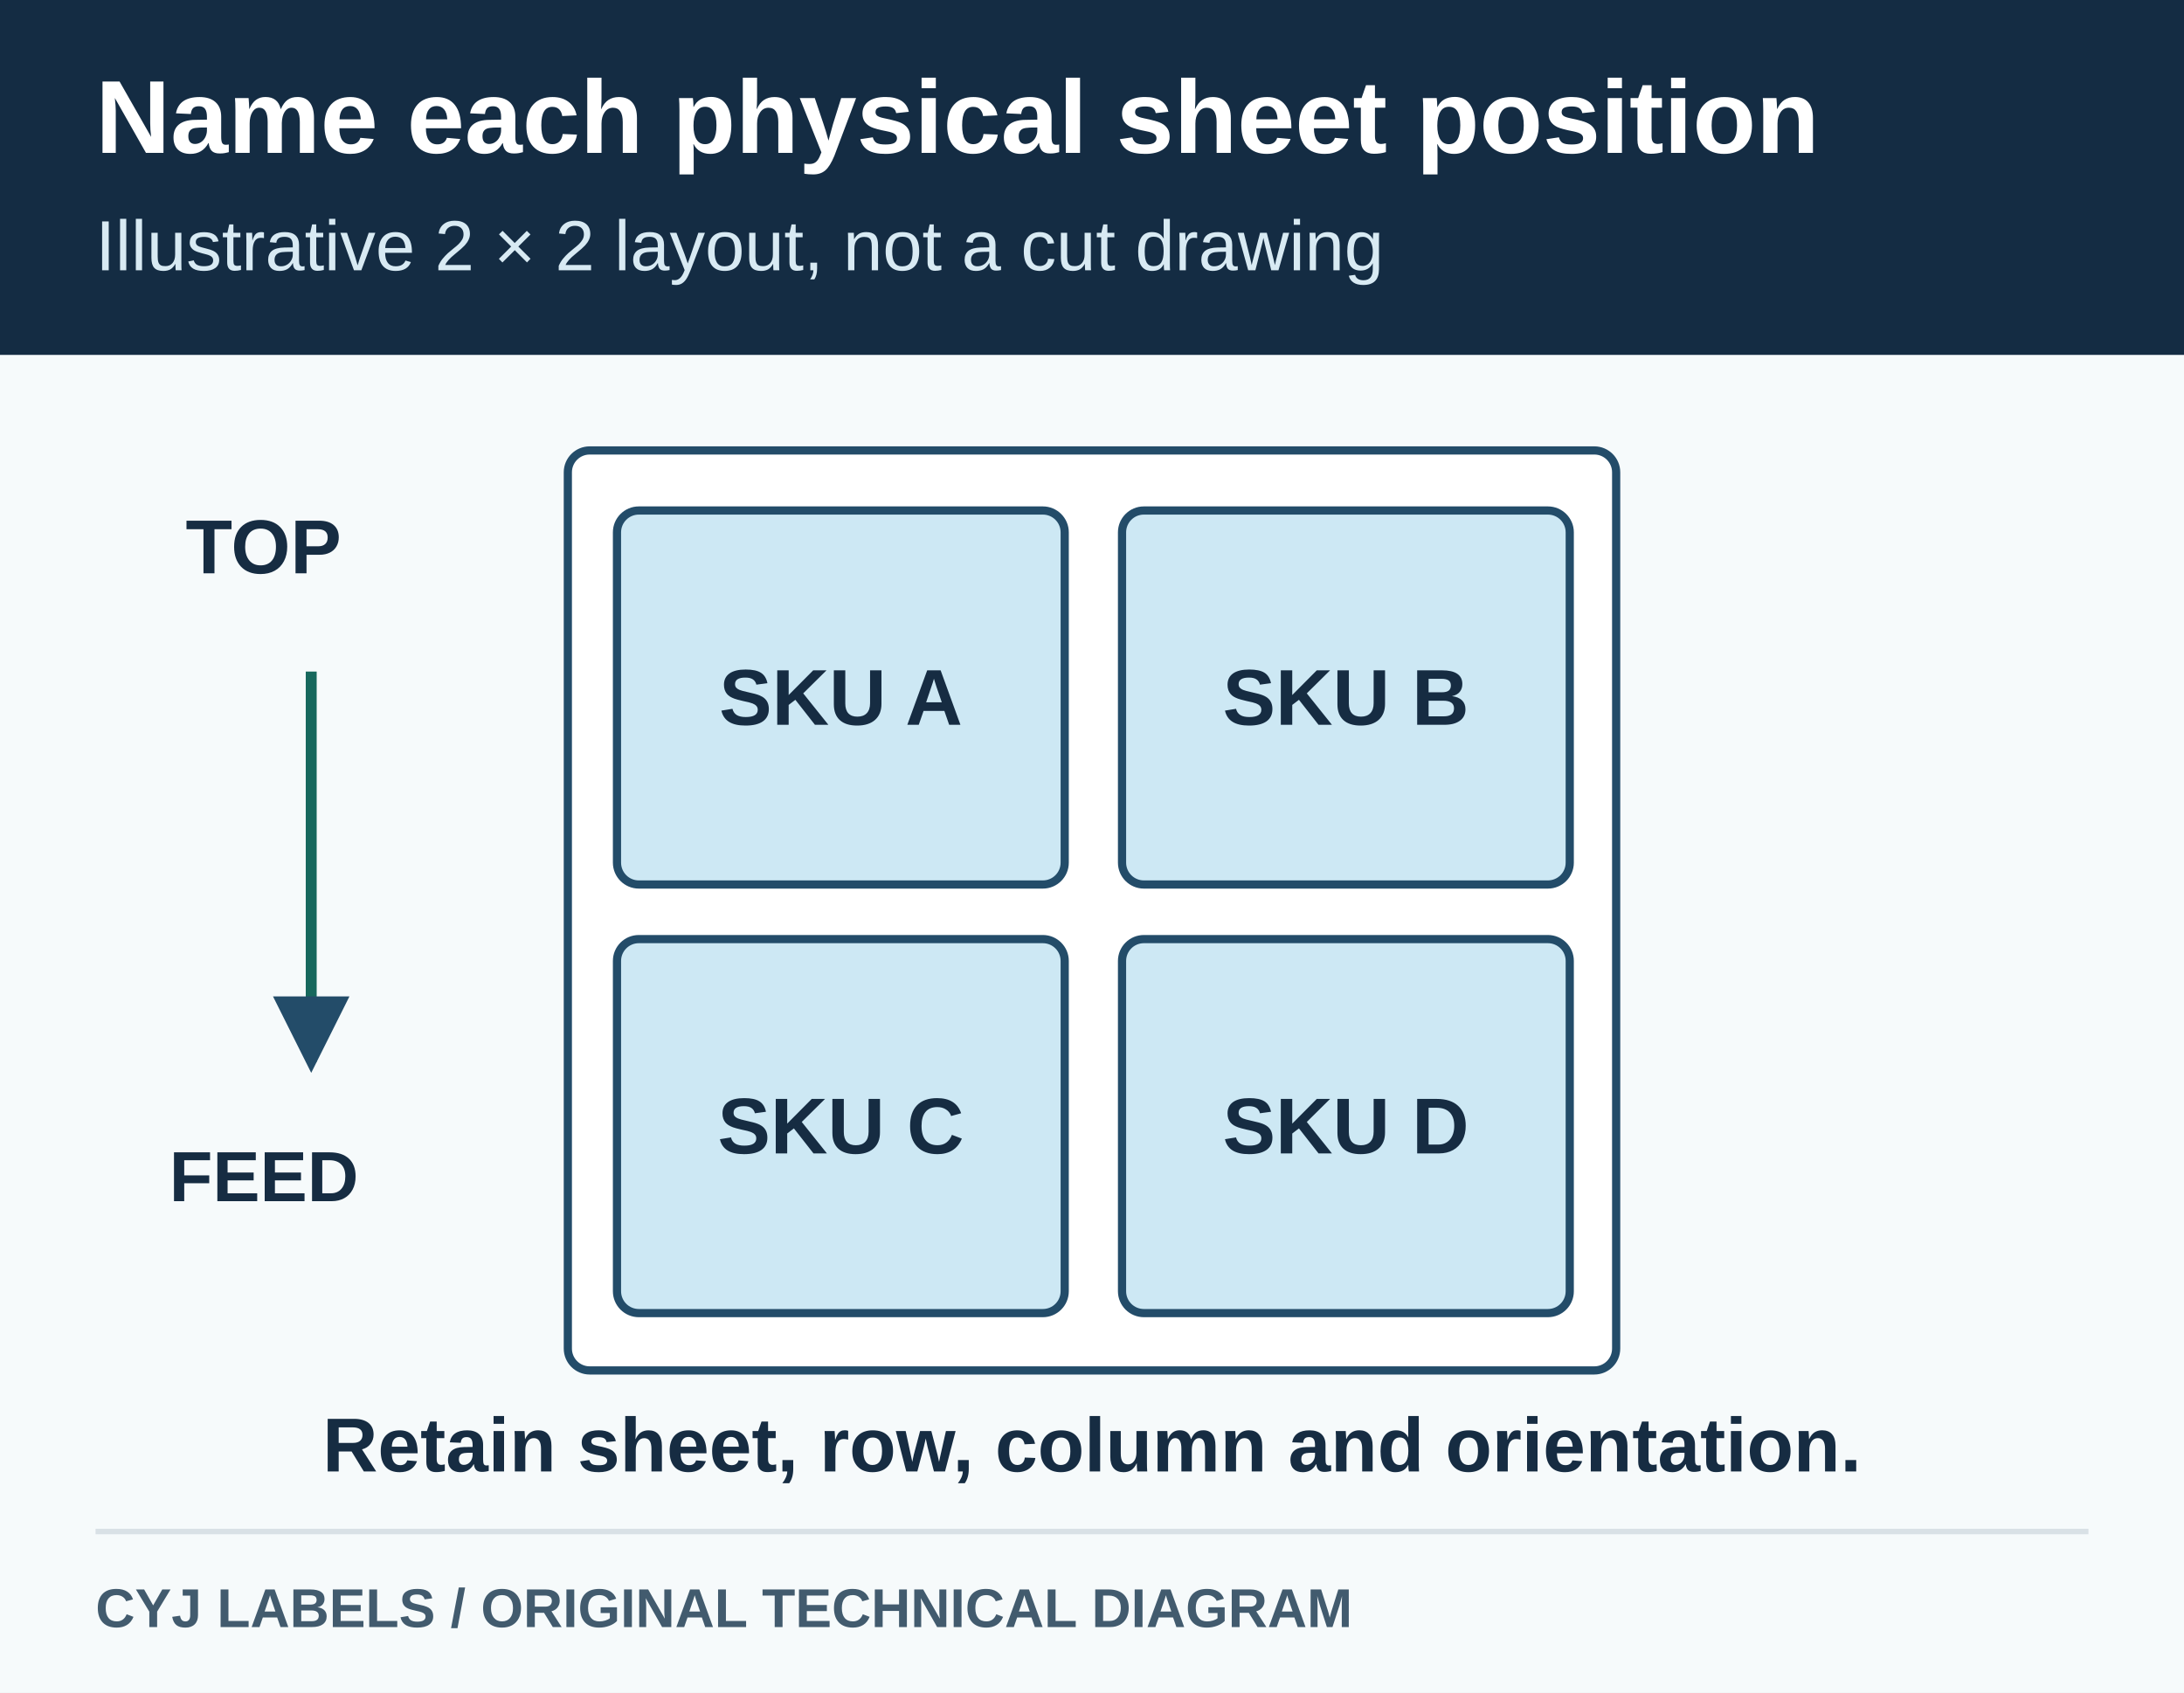
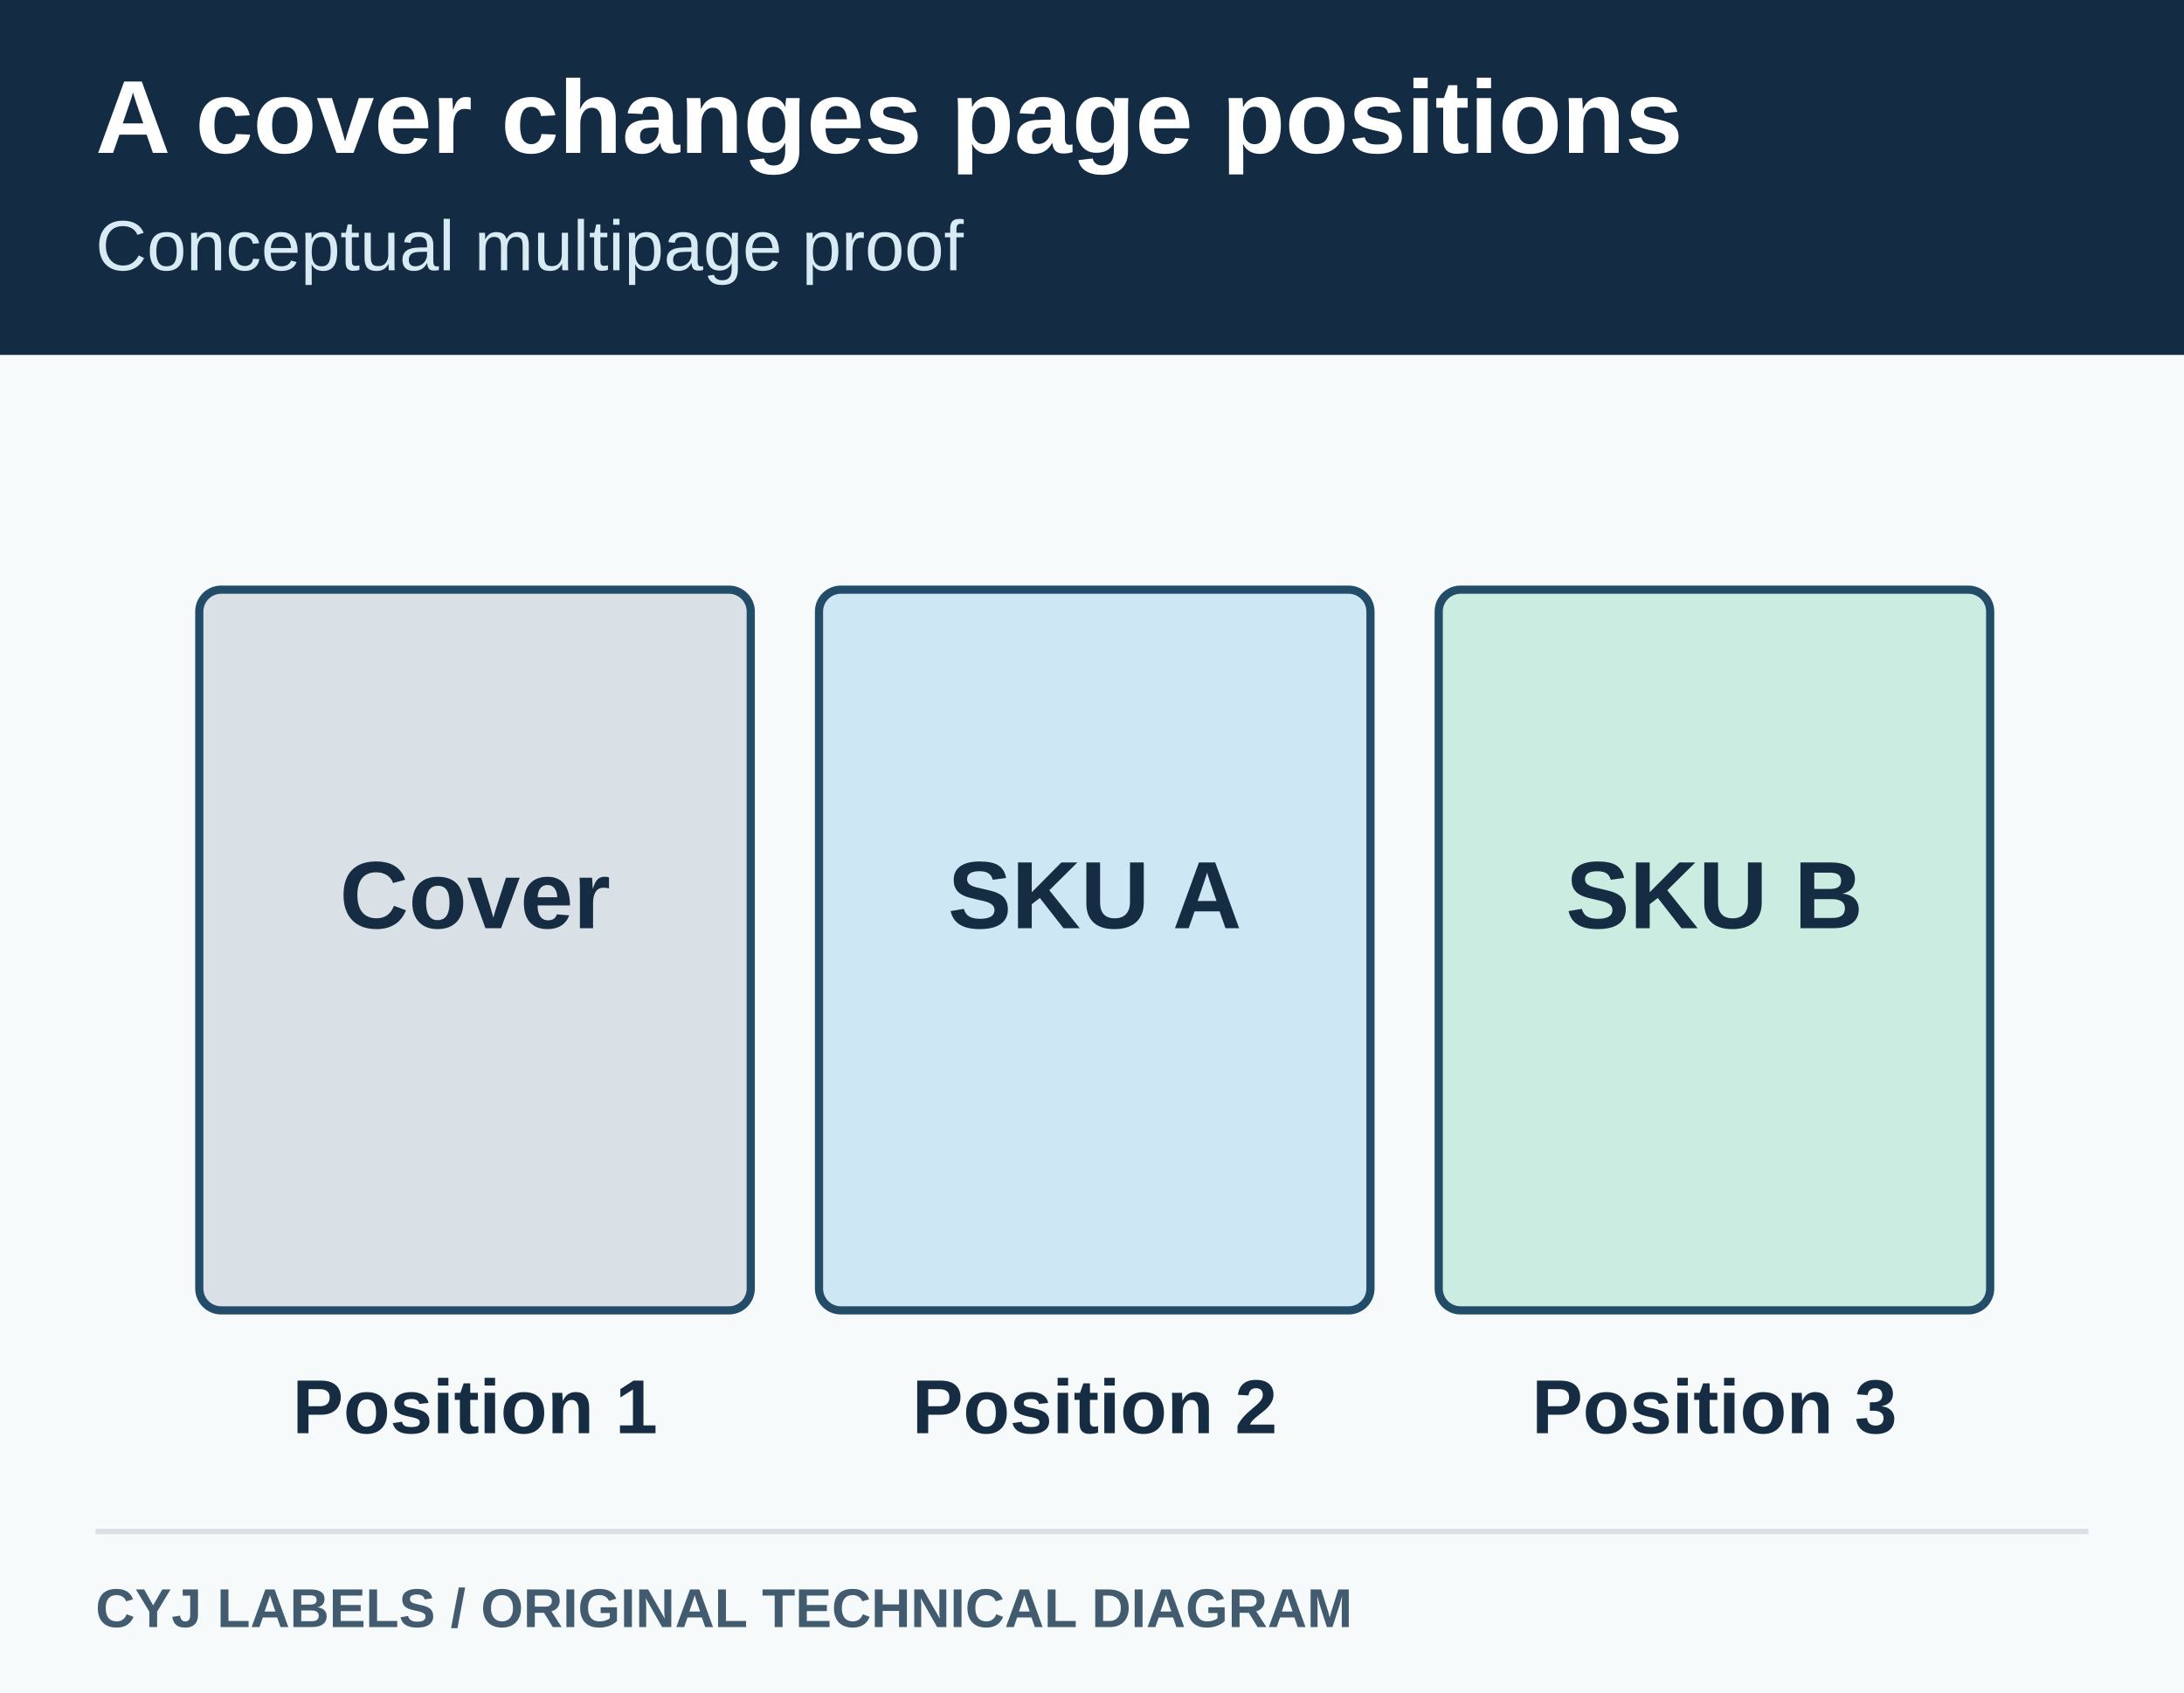
<svg xmlns="http://www.w3.org/2000/svg" width="800" height="620" viewBox="0 0 800 620" role="img">
  <defs>
    <marker id="arrow" markerWidth="7" markerHeight="7" refX="6" refY="3.5" orient="auto">
      <path d="M0 0L7 3.5L0 7Z" fill="#234c69" />
    </marker>
  </defs>
  <rect width="800" height="620" fill="#f6fafb" />
  <rect width="800" height="130" fill="#142c43" />
  <g font-family="Arial, Helvetica, sans-serif">
-     <text x="35" y="56" fill="#ffffff" font-size="38" text-anchor="start" font-weight="600">Name each physical sheet position</text>
-     <text x="35" y="99" fill="#d8eaf3" font-size="26" text-anchor="start" font-weight="500">Illustrative 2 × 2 layout, not a cut drawing</text>
-     <text x="68" y="210" fill="#162c42" font-size="28" text-anchor="start" font-weight="600">TOP</text>
-     <line x1="114" y1="246" x2="114" y2="389" stroke="#17685d" stroke-width="4" marker-end="url(#arrow)" />
-     <text x="62" y="440" fill="#162c42" font-size="26" text-anchor="start" font-weight="600">FEED</text>
-     <rect x="208" y="165" width="384" height="337" rx="8" fill="#ffffff" stroke="#234c69" stroke-width="3" />
-     <rect x="226" y="187" width="164" height="137" rx="8" fill="#cde8f4" stroke="#234c69" stroke-width="3" />
-     <text x="308.0" y="265.5" fill="#162c42" font-size="29" text-anchor="middle" font-weight="600">SKU A</text>
-     <rect x="411" y="187" width="164" height="137" rx="8" fill="#cde8f4" stroke="#234c69" stroke-width="3" />
-     <text x="493.0" y="265.5" fill="#162c42" font-size="29" text-anchor="middle" font-weight="600">SKU B</text>
-     <rect x="226" y="344" width="164" height="137" rx="8" fill="#cde8f4" stroke="#234c69" stroke-width="3" />
-     <text x="308.0" y="422.5" fill="#162c42" font-size="29" text-anchor="middle" font-weight="600">SKU C</text>
-     <rect x="411" y="344" width="164" height="137" rx="8" fill="#cde8f4" stroke="#234c69" stroke-width="3" />
-     <text x="493.0" y="422.5" fill="#162c42" font-size="29" text-anchor="middle" font-weight="600">SKU D</text>
-     <text x="400" y="539" fill="#162c42" font-size="28" text-anchor="middle" font-weight="600">Retain sheet, row, column and orientation.</text>
+     <text x="35" y="56" fill="#ffffff" font-size="38" text-anchor="start" font-weight="600">A cover changes page positions</text>
+     <text x="35" y="99" fill="#d8eaf3" font-size="26" text-anchor="start" font-weight="500">Conceptual multipage proof</text>
+     <rect x="73" y="216" width="202" height="264" rx="8" fill="#d9e1e6" stroke="#234c69" stroke-width="3" />
+     <rect x="300" y="216" width="202" height="264" rx="8" fill="#cde8f4" stroke="#234c69" stroke-width="3" />
+     <rect x="527" y="216" width="202" height="264" rx="8" fill="#cbece1" stroke="#234c69" stroke-width="3" />
+     <text x="174" y="340" fill="#162c42" font-size="35" text-anchor="middle" font-weight="600">Cover</text>
+     <text x="401" y="340" fill="#162c42" font-size="35" text-anchor="middle" font-weight="600">SKU A</text>
+     <text x="628" y="340" fill="#162c42" font-size="35" text-anchor="middle" font-weight="600">SKU B</text>
+     <text x="174" y="525" fill="#162c42" font-size="28" text-anchor="middle" font-weight="600">Position 1</text>
+     <text x="401" y="525" fill="#162c42" font-size="28" text-anchor="middle" font-weight="600">Position 2</text>
+     <text x="628" y="525" fill="#162c42" font-size="28" text-anchor="middle" font-weight="600">Position 3</text>
    <line x1="35" y1="561" x2="765" y2="561" stroke="#d9e1e6" stroke-width="2" />
    <text x="35" y="596" fill="#425b6e" font-size="20" text-anchor="start" font-weight="600">CYJ LABELS  /  ORIGINAL TECHNICAL DIAGRAM</text>
  </g>
</svg>
